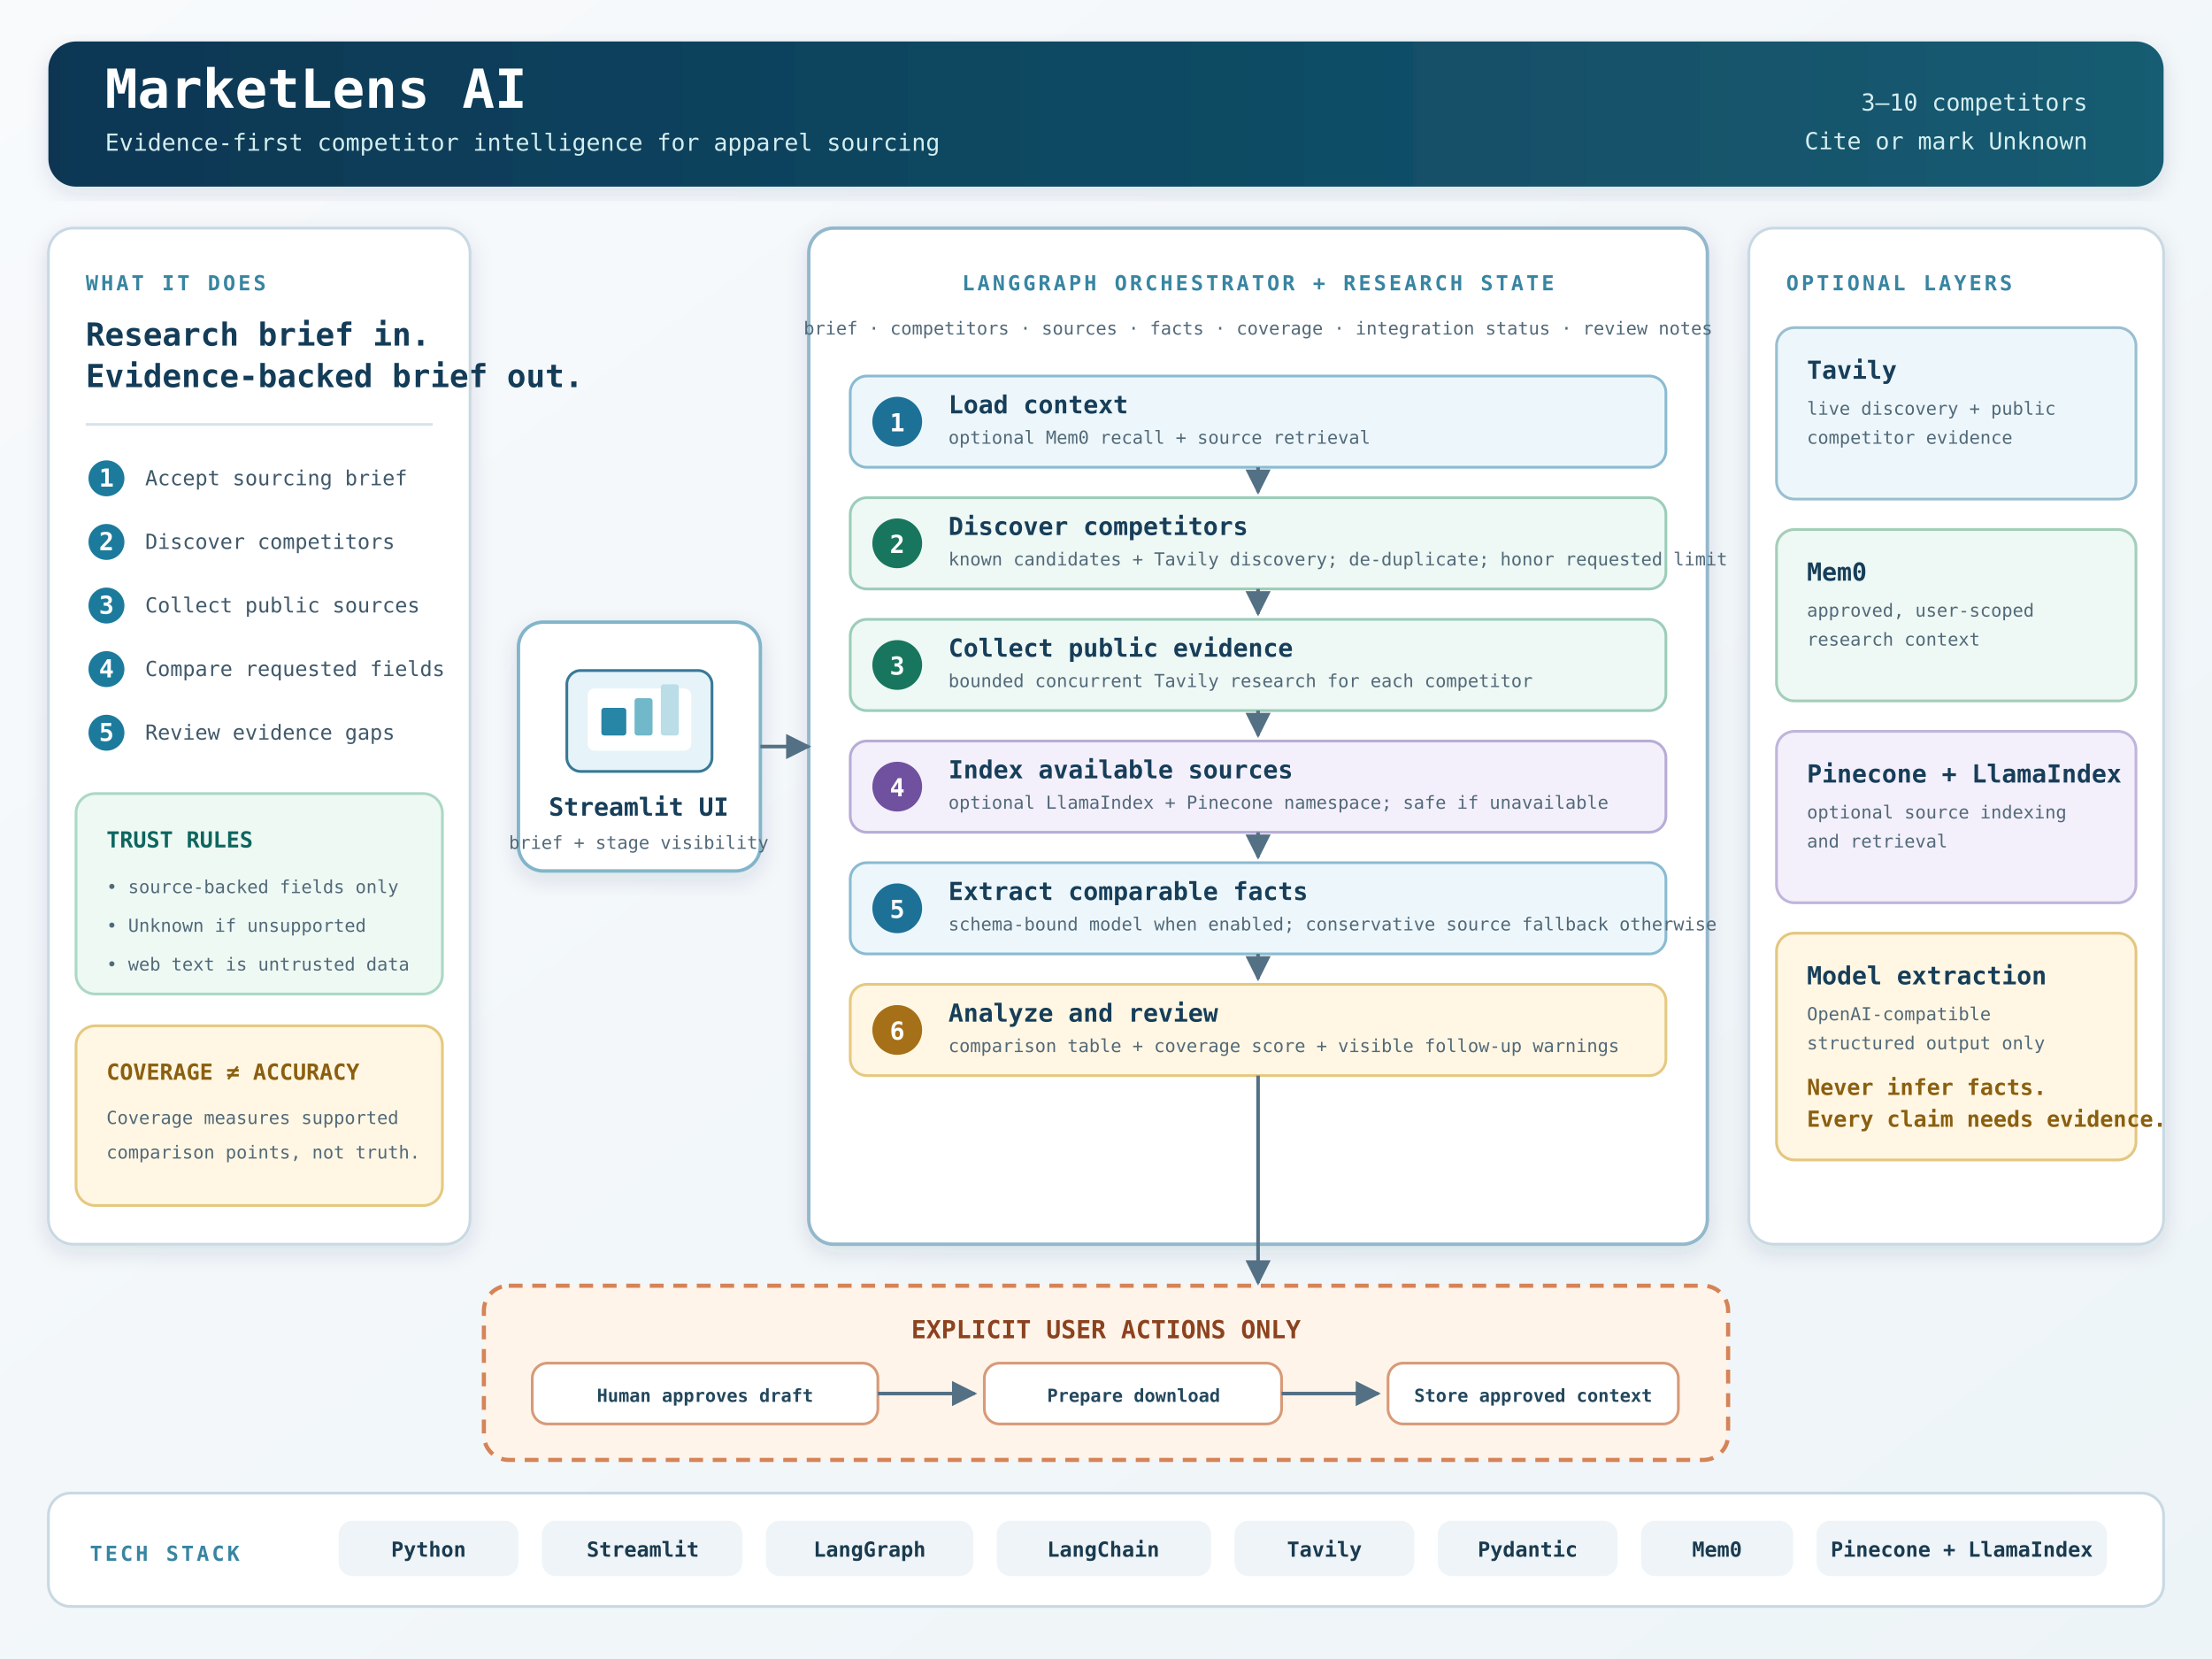
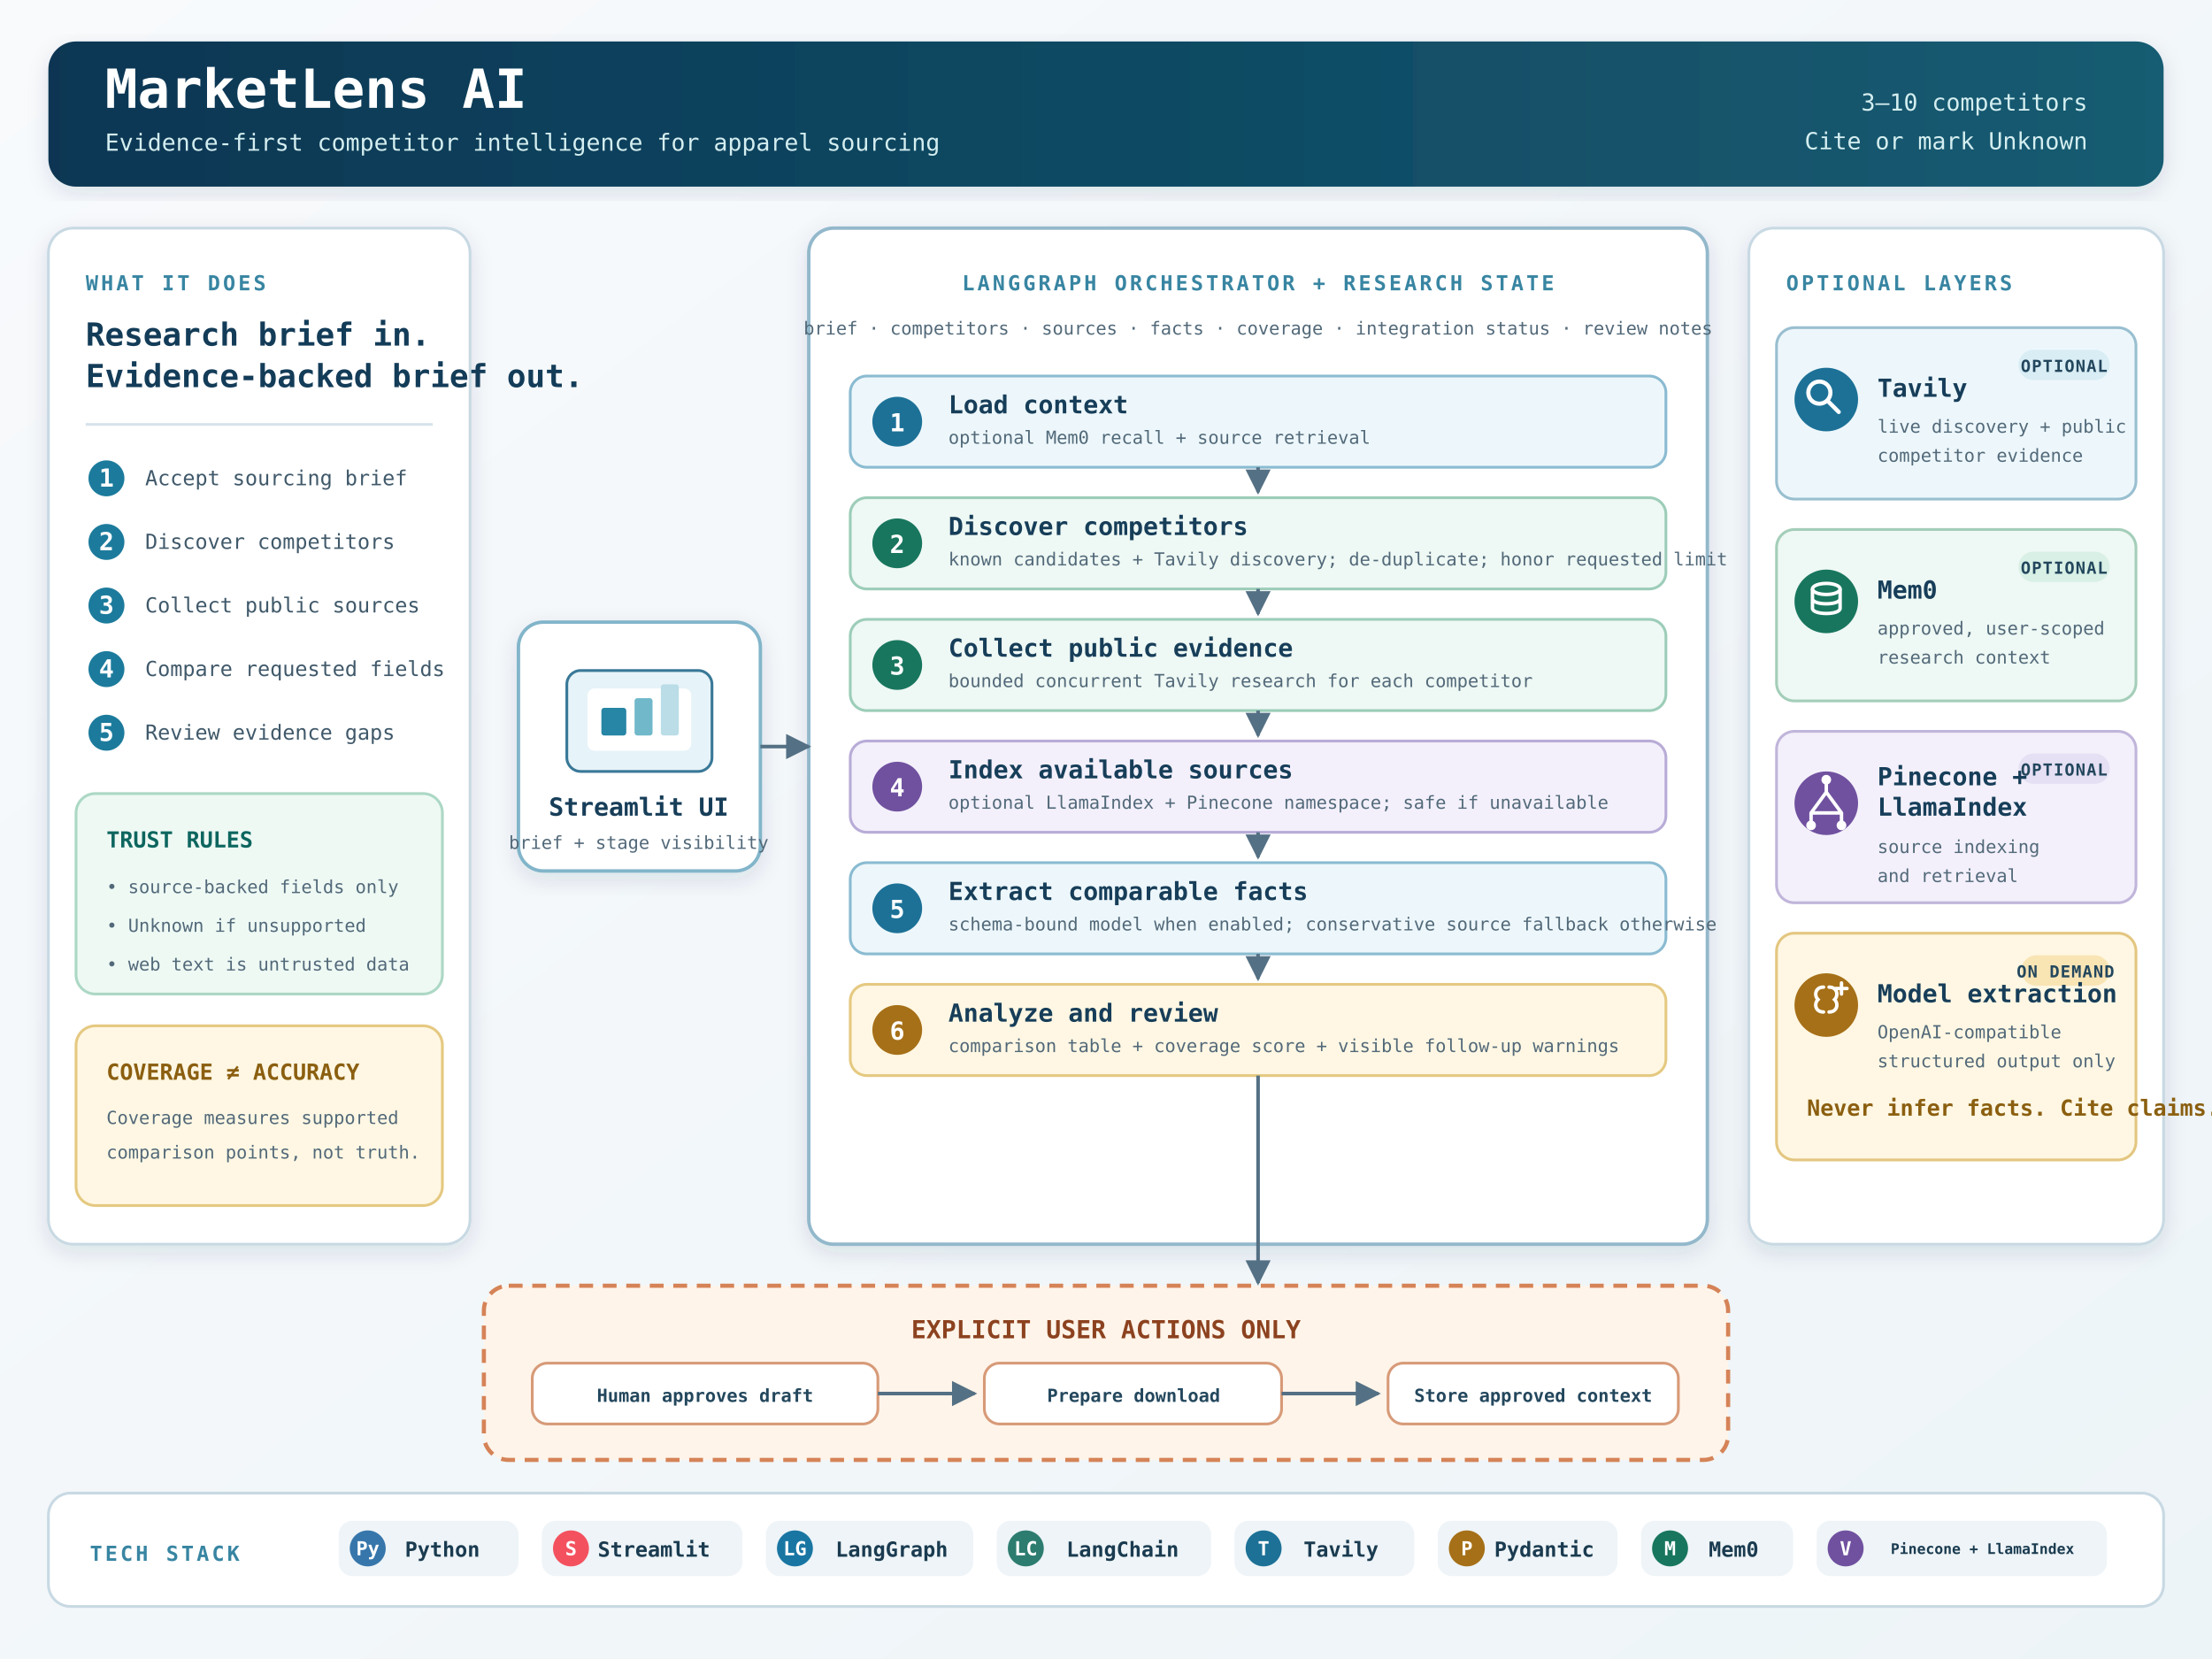
<svg xmlns="http://www.w3.org/2000/svg" width="1600" height="1200" viewBox="0 0 1600 1200" role="img" aria-labelledby="title desc">
  <defs>
    <linearGradient id="page" x1="0" y1="0" x2="1" y2="1">
      <stop stop-color="#f8fafc" />
      <stop offset="1" stop-color="#edf4f7" />
    </linearGradient>
    <linearGradient id="hero" x1="0" y1="0" x2="1" y2="0">
      <stop stop-color="#0d3653" />
      <stop offset="1" stop-color="#145c72" />
    </linearGradient>
    <filter id="shadow" x="-10%" y="-10%" width="120%" height="120%">
      <feDropShadow dx="0" dy="5" stdDeviation="8" flood-color="#16415c" flood-opacity=".12" />
    </filter>
    <marker id="arrow" viewBox="0 0 10 10" refX="9" refY="5" markerWidth="7" markerHeight="7" orient="auto-start-reverse">
      <path d="M 0 0 L 10 5 L 0 10 z" fill="#547084" />
    </marker>
    <style>
-       .title{font:700 39px 'JetBrains Mono',monospace;fill:#fff}.subtitle{font:500 17px 'JetBrains Mono',monospace;fill:#d4eef0}.kicker{font:700 15px 'JetBrains Mono',monospace;letter-spacing:2px;fill:#3885a2}.h{font:700 23px 'JetBrains Mono',monospace;fill:#133c58}.sh{font:700 18px 'JetBrains Mono',monospace;fill:#173e59}.body{font:500 15px 'JetBrains Mono',monospace;fill:#40596a}.small{font:500 13px 'JetBrains Mono',monospace;fill:#526979}.num{font:700 18px 'JetBrains Mono',monospace;fill:#fff}.chip{font:700 13px 'JetBrains Mono',monospace;fill:#23475d}.tech{font:700 15px 'JetBrains Mono',monospace;fill:#1a3b50}.accent{font:700 16px 'JetBrains Mono',monospace;fill:#0d665f}.warn{font:700 16px 'JetBrains Mono',monospace;fill:#8b5f10}.gate{font:700 18px 'JetBrains Mono',monospace;fill:#8c421f}.line{stroke:#547084;stroke-width:2.6;fill:none;marker-end:url(#arrow)}
+       .title{font:700 39px 'JetBrains Mono',monospace;fill:#fff}.subtitle{font:500 17px 'JetBrains Mono',monospace;fill:#d4eef0}.kicker{font:700 15px 'JetBrains Mono',monospace;letter-spacing:2px;fill:#3885a2}.h{font:700 23px 'JetBrains Mono',monospace;fill:#133c58}.sh{font:700 18px 'JetBrains Mono',monospace;fill:#173e59}.body{font:500 15px 'JetBrains Mono',monospace;fill:#40596a}.small{font:500 13px 'JetBrains Mono',monospace;fill:#526979}.num{font:700 18px 'JetBrains Mono',monospace;fill:#fff}.chip{font:700 13px 'JetBrains Mono',monospace;fill:#23475d}.tech{font:700 15px 'JetBrains Mono',monospace;fill:#1a3b50}.tech-wide{font:700 10.5px 'JetBrains Mono',monospace;fill:#1a3b50}.badge{font:700 12px 'JetBrains Mono',monospace;fill:#23475d;letter-spacing:.7px}.mono{font:700 14px 'JetBrains Mono',monospace;fill:#fff}.accent{font:700 16px 'JetBrains Mono',monospace;fill:#0d665f}.warn{font:700 16px 'JetBrains Mono',monospace;fill:#8b5f10}.gate{font:700 18px 'JetBrains Mono',monospace;fill:#8c421f}.line{stroke:#547084;stroke-width:2.6;fill:none;marker-end:url(#arrow)}
    </style>
  </defs>
  <rect width="1600" height="1200" fill="url(#page)" />
  <rect x="35" y="30" width="1530" height="105" rx="20" fill="url(#hero)" filter="url(#shadow)" />
  <text x="76" y="78" class="title">MarketLens AI</text>
  <text x="76" y="109" class="subtitle">Evidence-first competitor intelligence for apparel sourcing</text>
  <text x="1510" y="80" class="subtitle" text-anchor="end">3–10 competitors</text>
  <text x="1510" y="108" class="subtitle" text-anchor="end">Cite or mark Unknown</text>
  <rect x="35" y="165" width="305" height="735" rx="18" fill="#fff" stroke="#c8d9e3" stroke-width="2" filter="url(#shadow)" />
  <text x="62" y="210" class="kicker">WHAT IT DOES</text>
  <text x="62" y="250" class="h">Research brief in.</text>
  <text x="62" y="280" class="h">Evidence-backed brief out.</text>
  <line x1="62" y1="307" x2="313" y2="307" stroke="#d7e3eb" stroke-width="2" />
  <circle cx="77" cy="346" r="13" fill="#1c7b9c" />
  <text x="77" y="352" class="num" text-anchor="middle">1</text>
  <text x="105" y="351" class="body">Accept sourcing brief</text>
  <circle cx="77" cy="392" r="13" fill="#1c7b9c" />
  <text x="77" y="398" class="num" text-anchor="middle">2</text>
  <text x="105" y="397" class="body">Discover competitors</text>
  <circle cx="77" cy="438" r="13" fill="#1c7b9c" />
  <text x="77" y="444" class="num" text-anchor="middle">3</text>
  <text x="105" y="443" class="body">Collect public sources</text>
  <circle cx="77" cy="484" r="13" fill="#1c7b9c" />
  <text x="77" y="490" class="num" text-anchor="middle">4</text>
  <text x="105" y="489" class="body">Compare requested fields</text>
  <circle cx="77" cy="530" r="13" fill="#1c7b9c" />
  <text x="77" y="536" class="num" text-anchor="middle">5</text>
  <text x="105" y="535" class="body">Review evidence gaps</text>
  <rect x="55" y="574" width="265" height="145" rx="14" fill="#eef9f4" stroke="#acd8c5" stroke-width="2" />
  <text x="77" y="613" class="accent">TRUST RULES</text>
  <text x="77" y="646" class="small">• source-backed fields only</text>
  <text x="77" y="674" class="small">• Unknown if unsupported</text>
  <text x="77" y="702" class="small">• web text is untrusted data</text>
  <rect x="55" y="742" width="265" height="130" rx="14" fill="#fff7e3" stroke="#e5c981" stroke-width="2" />
  <text x="77" y="781" class="warn">COVERAGE ≠ ACCURACY</text>
  <text x="77" y="813" class="small">Coverage measures supported</text>
  <text x="77" y="838" class="small">comparison points, not truth.</text>
  <rect x="375" y="450" width="175" height="180" rx="18" fill="#fff" stroke="#82b5ca" stroke-width="2.5" filter="url(#shadow)" />
  <rect x="410" y="485" width="105" height="73" rx="10" fill="#e6f3f8" stroke="#397897" stroke-width="2" />
  <rect x="425" y="498" width="75" height="45" rx="5" fill="#fff" />
  <rect x="435" y="512" width="18" height="20" rx="2" fill="#2785a5" />
  <rect x="459" y="505" width="13" height="27" rx="2" fill="#70b8ca" />
  <rect x="478" y="495" width="13" height="37" rx="2" fill="#badde7" />
  <text x="462" y="590" class="sh" text-anchor="middle">Streamlit UI</text>
  <text x="462" y="614" class="small" text-anchor="middle">brief + stage visibility</text>
  <rect x="585" y="165" width="650" height="735" rx="18" fill="#fff" stroke="#93b8cb" stroke-width="2.5" filter="url(#shadow)" />
  <text x="910" y="210" class="kicker" text-anchor="middle">LANGGRAPH ORCHESTRATOR + RESEARCH STATE</text>
  <text x="910" y="242" class="small" text-anchor="middle">brief · competitors · sources · facts · coverage · integration status · review notes</text>
  <line x1="550" y1="540" x2="585" y2="540" class="line" />
  <g>
    <rect x="615" y="272" width="590" height="66" rx="12" fill="#edf7fb" stroke="#8abbd1" stroke-width="2" />
    <circle cx="649" cy="305" r="18" fill="#1d7197" />
    <text x="649" y="312" class="num" text-anchor="middle">1</text>
    <text x="686" y="299" class="sh">Load context</text>
    <text x="686" y="321" class="small">optional Mem0 recall + source retrieval</text>
    <path d="M910 338V356" class="line" />
    <rect x="615" y="360" width="590" height="66" rx="12" fill="#eef8f4" stroke="#9ccdb9" stroke-width="2" />
    <circle cx="649" cy="393" r="18" fill="#18765e" />
    <text x="649" y="400" class="num" text-anchor="middle">2</text>
    <text x="686" y="387" class="sh">Discover competitors</text>
    <text x="686" y="409" class="small">known candidates + Tavily discovery; de-duplicate; honor requested limit</text>
    <path d="M910 426V444" class="line" />
    <rect x="615" y="448" width="590" height="66" rx="12" fill="#eef8f4" stroke="#9ccdb9" stroke-width="2" />
    <circle cx="649" cy="481" r="18" fill="#18765e" />
    <text x="649" y="488" class="num" text-anchor="middle">3</text>
    <text x="686" y="475" class="sh">Collect public evidence</text>
    <text x="686" y="497" class="small">bounded concurrent Tavily research for each competitor</text>
    <path d="M910 514V532" class="line" />
    <rect x="615" y="536" width="590" height="66" rx="12" fill="#f3f0fb" stroke="#b8acd7" stroke-width="2" />
    <circle cx="649" cy="569" r="18" fill="#70519f" />
    <text x="649" y="576" class="num" text-anchor="middle">4</text>
    <text x="686" y="563" class="sh">Index available sources</text>
    <text x="686" y="585" class="small">optional LlamaIndex + Pinecone namespace; safe if unavailable</text>
    <path d="M910 602V620" class="line" />
    <rect x="615" y="624" width="590" height="66" rx="12" fill="#edf7fb" stroke="#8abbd1" stroke-width="2" />
    <circle cx="649" cy="657" r="18" fill="#1d7197" />
    <text x="649" y="664" class="num" text-anchor="middle">5</text>
    <text x="686" y="651" class="sh">Extract comparable facts</text>
    <text x="686" y="673" class="small">schema-bound model when enabled; conservative source fallback otherwise</text>
    <path d="M910 690V708" class="line" />
    <rect x="615" y="712" width="590" height="66" rx="12" fill="#fff7e3" stroke="#e5c981" stroke-width="2" />
    <circle cx="649" cy="745" r="18" fill="#a67018" />
    <text x="649" y="752" class="num" text-anchor="middle">6</text>
    <text x="686" y="739" class="sh">Analyze and review</text>
    <text x="686" y="761" class="small">comparison table + coverage score + visible follow-up warnings</text>
  </g>
  <rect x="1265" y="165" width="300" height="735" rx="18" fill="#fff" stroke="#c8d9e3" stroke-width="2" filter="url(#shadow)" />
  <text x="1292" y="210" class="kicker">OPTIONAL LAYERS</text>
  <rect x="1285" y="237" width="260" height="124" rx="13" fill="#edf7fb" stroke="#99bfd0" stroke-width="2" />
-   <text x="1307" y="274" class="sh">Tavily</text>
-   <text x="1307" y="300" class="small">live discovery + public</text>
-   <text x="1307" y="321" class="small">competitor evidence</text>
+   <circle cx="1321" cy="289" r="23" fill="#1d7197" />
+   <circle cx="1316" cy="284" r="8" fill="none" stroke="#fff" stroke-width="3" />
+   <path d="M1322 290l8 8" fill="none" stroke="#fff" stroke-width="3" stroke-linecap="round" />
+   <rect x="1460" y="253" width="66" height="22" rx="11" fill="#d9edf5" />
+   <text x="1493" y="269" class="badge" text-anchor="middle">OPTIONAL</text>
+   <text x="1358" y="287" class="sh">Tavily</text>
+   <text x="1358" y="313" class="small">live discovery + public</text>
+   <text x="1358" y="334" class="small">competitor evidence</text>
  <rect x="1285" y="383" width="260" height="124" rx="13" fill="#eef8f4" stroke="#a4ceb9" stroke-width="2" />
-   <text x="1307" y="420" class="sh">Mem0</text>
-   <text x="1307" y="446" class="small">approved, user-scoped</text>
-   <text x="1307" y="467" class="small">research context</text>
+   <circle cx="1321" cy="435" r="23" fill="#18765e" />
+   <ellipse cx="1321" cy="426" rx="10" ry="4" fill="none" stroke="#fff" stroke-width="2.5" />
+   <path d="M1311 426v14c0 5 20 5 20 0v-14m-20 7c0 5 20 5 20 0" fill="none" stroke="#fff" stroke-width="2.5" />
+   <rect x="1460" y="399" width="66" height="22" rx="11" fill="#d9f0e6" />
+   <text x="1493" y="415" class="badge" text-anchor="middle">OPTIONAL</text>
+   <text x="1358" y="433" class="sh">Mem0</text>
+   <text x="1358" y="459" class="small">approved, user-scoped</text>
+   <text x="1358" y="480" class="small">research context</text>
  <rect x="1285" y="529" width="260" height="124" rx="13" fill="#f3f0fb" stroke="#c0b5da" stroke-width="2" />
-   <text x="1307" y="566" class="sh">Pinecone + LlamaIndex</text>
-   <text x="1307" y="592" class="small">optional source indexing</text>
-   <text x="1307" y="613" class="small">and retrieval</text>
+   <circle cx="1321" cy="581" r="23" fill="#70519f" />
+   <path d="M1310 588l11-15 11 15-22 0zm11-15v-9m-11 24v9m22-9v9" fill="none" stroke="#fff" stroke-width="2.5" stroke-linecap="round" stroke-linejoin="round" />
+   <circle cx="1321" cy="564" r="3.5" fill="#fff" />
+   <circle cx="1310" cy="597" r="3.5" fill="#fff" />
+   <circle cx="1332" cy="597" r="3.5" fill="#fff" />
+   <rect x="1460" y="545" width="66" height="22" rx="11" fill="#e6e0f4" />
+   <text x="1493" y="561" class="badge" text-anchor="middle">OPTIONAL</text>
+   <text x="1358" y="568" class="sh">Pinecone +</text>
+   <text x="1358" y="590" class="sh">LlamaIndex</text>
+   <text x="1358" y="617" class="small">source indexing</text>
+   <text x="1358" y="638" class="small">and retrieval</text>
  <rect x="1285" y="675" width="260" height="164" rx="13" fill="#fff7e3" stroke="#e3c680" stroke-width="2" />
-   <text x="1307" y="712" class="sh">Model extraction</text>
-   <text x="1307" y="738" class="small">OpenAI-compatible</text>
-   <text x="1307" y="759" class="small">structured output only</text>
-   <text x="1307" y="792" class="warn">Never infer facts.</text>
-   <text x="1307" y="815" class="warn">Every claim needs evidence.</text>
+   <circle cx="1321" cy="727" r="23" fill="#a67018" />
+   <path d="M1319 714c-6 0-7 6-4 9-3 3-2 9 4 9m4-18c6 0 7 6 4 9 3 3 2 9-4 9" fill="none" stroke="#fff" stroke-width="2.5" stroke-linecap="round" />
+   <path d="M1332 711v8m-4-4h8" stroke="#fff" stroke-width="2.5" stroke-linecap="round" />
+   <rect x="1462" y="691" width="64" height="22" rx="11" fill="#f9e4b4" />
+   <text x="1494" y="707" class="badge" text-anchor="middle">ON DEMAND</text>
+   <text x="1358" y="725" class="sh">Model extraction</text>
+   <text x="1358" y="751" class="small">OpenAI-compatible</text>
+   <text x="1358" y="772" class="small">structured output only</text>
+   <text x="1307" y="807" class="warn">Never infer facts. Cite claims.</text>
  <path d="M910 778V928" class="line" />
  <rect x="350" y="930" width="900" height="126" rx="18" fill="#fff4e9" stroke="#d58357" stroke-width="3" stroke-dasharray="10 7" />
  <text x="800" y="968" class="gate" text-anchor="middle">EXPLICIT USER ACTIONS ONLY</text>
  <rect x="385" y="986" width="250" height="44" rx="11" fill="#fff" stroke="#d79a78" stroke-width="2" />
  <text x="510" y="1014" class="chip" text-anchor="middle">Human approves draft</text>
  <path d="M635 1008H705" class="line" />
  <rect x="712" y="986" width="215" height="44" rx="11" fill="#fff" stroke="#d79a78" stroke-width="2" />
  <text x="820" y="1014" class="chip" text-anchor="middle">Prepare download</text>
  <path d="M927 1008H997" class="line" />
  <rect x="1004" y="986" width="210" height="44" rx="11" fill="#fff" stroke="#d79a78" stroke-width="2" />
  <text x="1109" y="1014" class="chip" text-anchor="middle">Store approved context</text>
  <rect x="35" y="1080" width="1530" height="82" rx="16" fill="#fff" stroke="#c8d9e3" stroke-width="2" />
  <text x="65" y="1129" class="kicker">TECH STACK</text>
  <g>
    <rect x="245" y="1100" width="130" height="40" rx="10" fill="#eef4f7" />
-     <text x="310" y="1126" class="tech" text-anchor="middle">Python</text>
+     <circle cx="266" cy="1120" r="13" fill="#3776ab" />
+     <text x="266" y="1125" class="mono" text-anchor="middle">Py</text>
+     <text x="320" y="1126" class="tech" text-anchor="middle">Python</text>
    <rect x="392" y="1100" width="145" height="40" rx="10" fill="#eef4f7" />
-     <text x="465" y="1126" class="tech" text-anchor="middle">Streamlit</text>
+     <circle cx="413" cy="1120" r="13" fill="#f4515f" />
+     <text x="413" y="1125" class="mono" text-anchor="middle">S</text>
+     <text x="473" y="1126" class="tech" text-anchor="middle">Streamlit</text>
    <rect x="554" y="1100" width="150" height="40" rx="10" fill="#eef4f7" />
-     <text x="629" y="1126" class="tech" text-anchor="middle">LangGraph</text>
+     <circle cx="575" cy="1120" r="13" fill="#1976a3" />
+     <text x="575" y="1125" class="mono" text-anchor="middle">LG</text>
+     <text x="645" y="1126" class="tech" text-anchor="middle">LangGraph</text>
    <rect x="721" y="1100" width="155" height="40" rx="10" fill="#eef4f7" />
-     <text x="798" y="1126" class="tech" text-anchor="middle">LangChain</text>
+     <circle cx="742" cy="1120" r="13" fill="#2d7c70" />
+     <text x="742" y="1125" class="mono" text-anchor="middle">LC</text>
+     <text x="812" y="1126" class="tech" text-anchor="middle">LangChain</text>
    <rect x="893" y="1100" width="130" height="40" rx="10" fill="#eef4f7" />
-     <text x="958" y="1126" class="tech" text-anchor="middle">Tavily</text>
+     <circle cx="914" cy="1120" r="13" fill="#1d7197" />
+     <text x="914" y="1125" class="mono" text-anchor="middle">T</text>
+     <text x="970" y="1126" class="tech" text-anchor="middle">Tavily</text>
    <rect x="1040" y="1100" width="130" height="40" rx="10" fill="#eef4f7" />
-     <text x="1105" y="1126" class="tech" text-anchor="middle">Pydantic</text>
+     <circle cx="1061" cy="1120" r="13" fill="#a67018" />
+     <text x="1061" y="1125" class="mono" text-anchor="middle">P</text>
+     <text x="1117" y="1126" class="tech" text-anchor="middle">Pydantic</text>
    <rect x="1187" y="1100" width="110" height="40" rx="10" fill="#eef4f7" />
-     <text x="1242" y="1126" class="tech" text-anchor="middle">Mem0</text>
+     <circle cx="1208" cy="1120" r="13" fill="#18765e" />
+     <text x="1208" y="1125" class="mono" text-anchor="middle">M</text>
+     <text x="1254" y="1126" class="tech" text-anchor="middle">Mem0</text>
    <rect x="1314" y="1100" width="210" height="40" rx="10" fill="#eef4f7" />
-     <text x="1419" y="1126" class="tech" text-anchor="middle">Pinecone + LlamaIndex</text>
+     <circle cx="1335" cy="1120" r="13" fill="#70519f" />
+     <text x="1335" y="1125" class="mono" text-anchor="middle">V</text>
+     <text x="1434" y="1124" class="tech-wide" text-anchor="middle">Pinecone + LlamaIndex</text>
  </g>
</svg>
